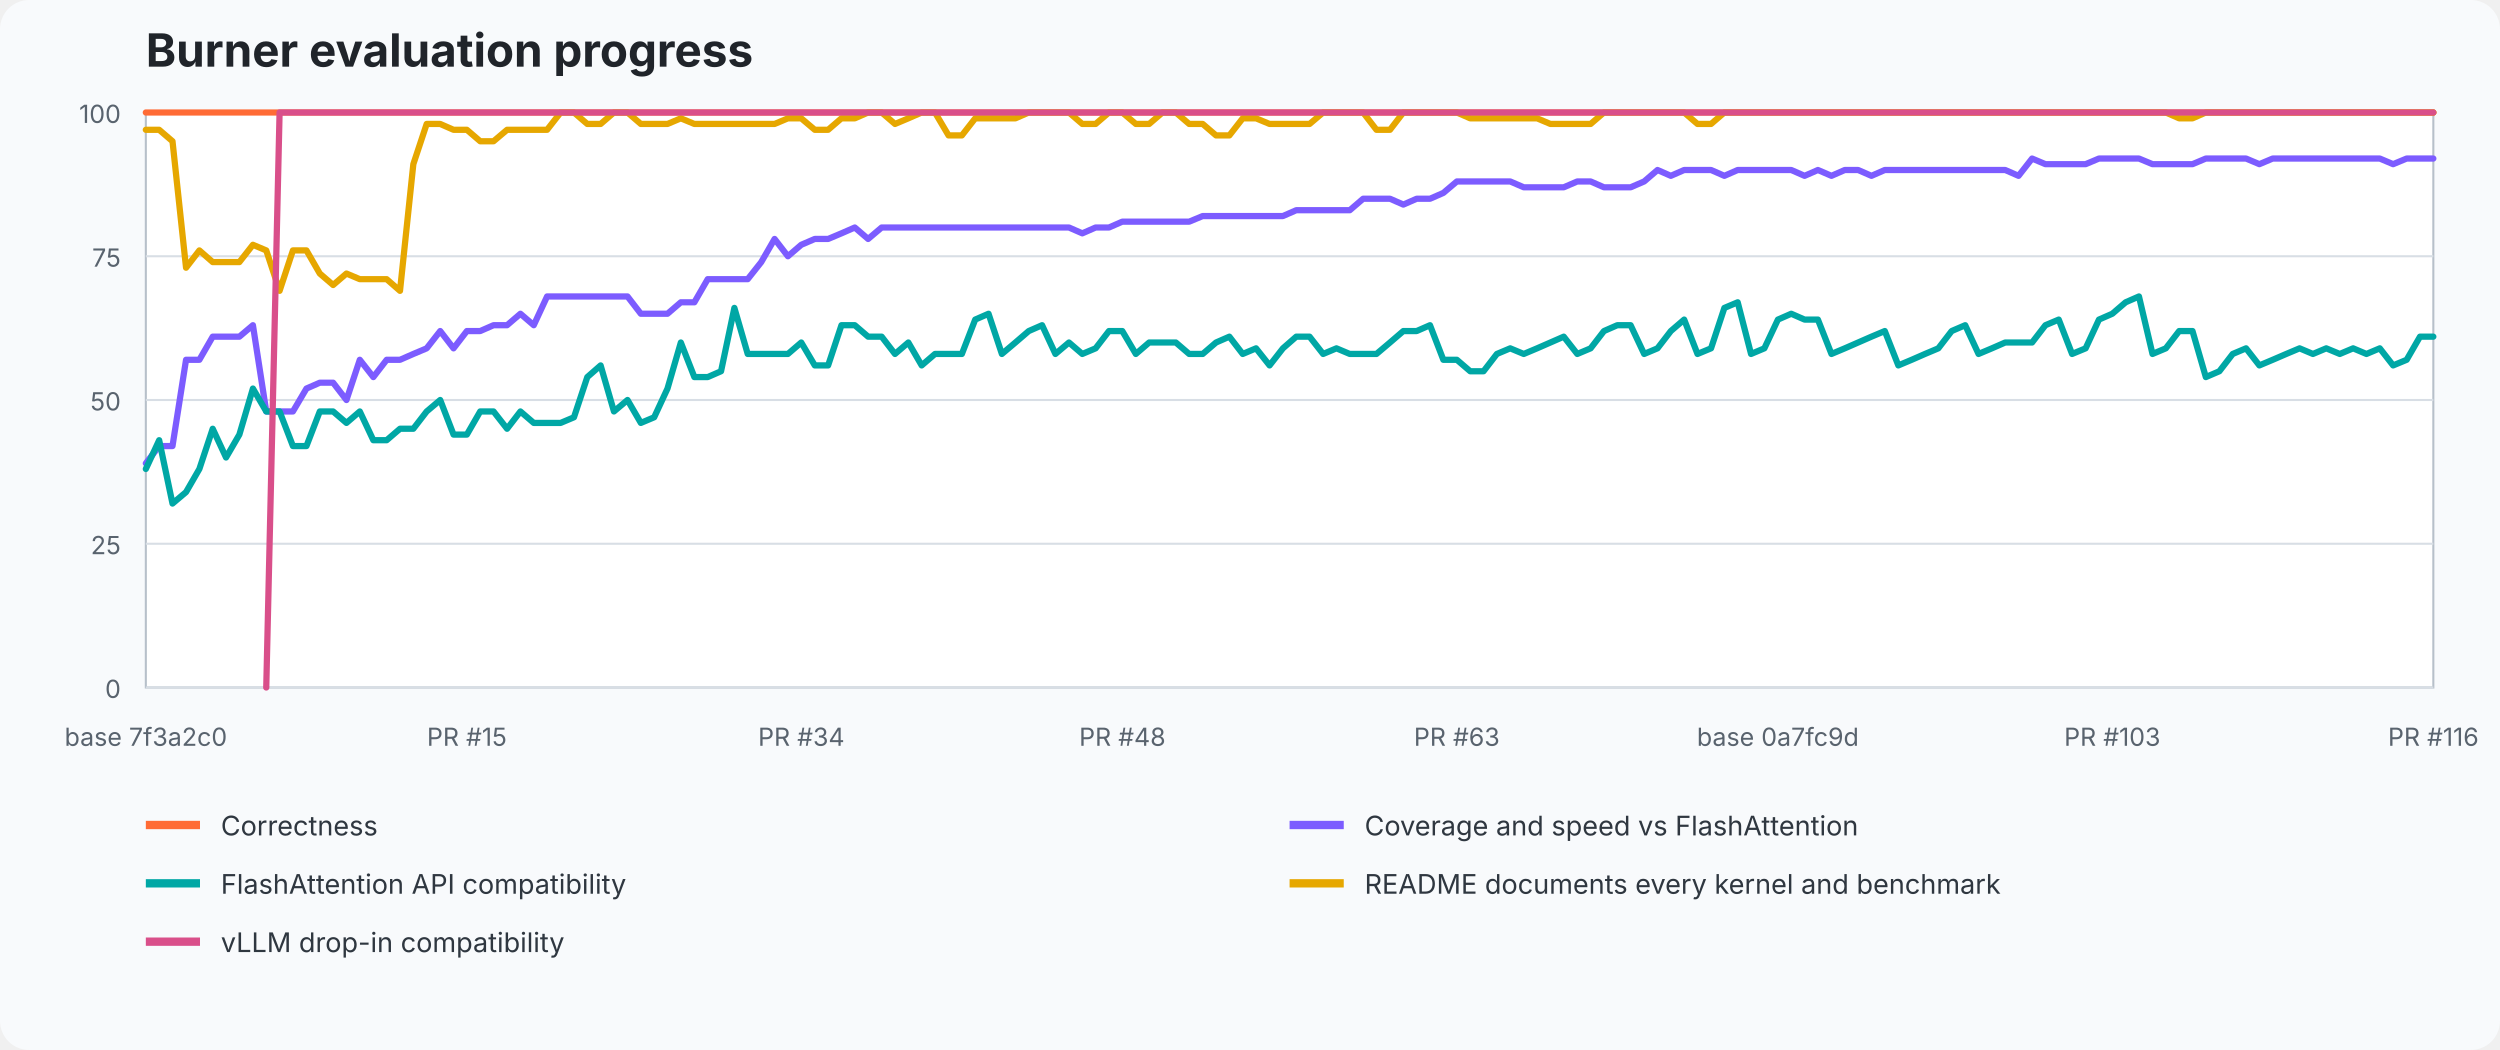
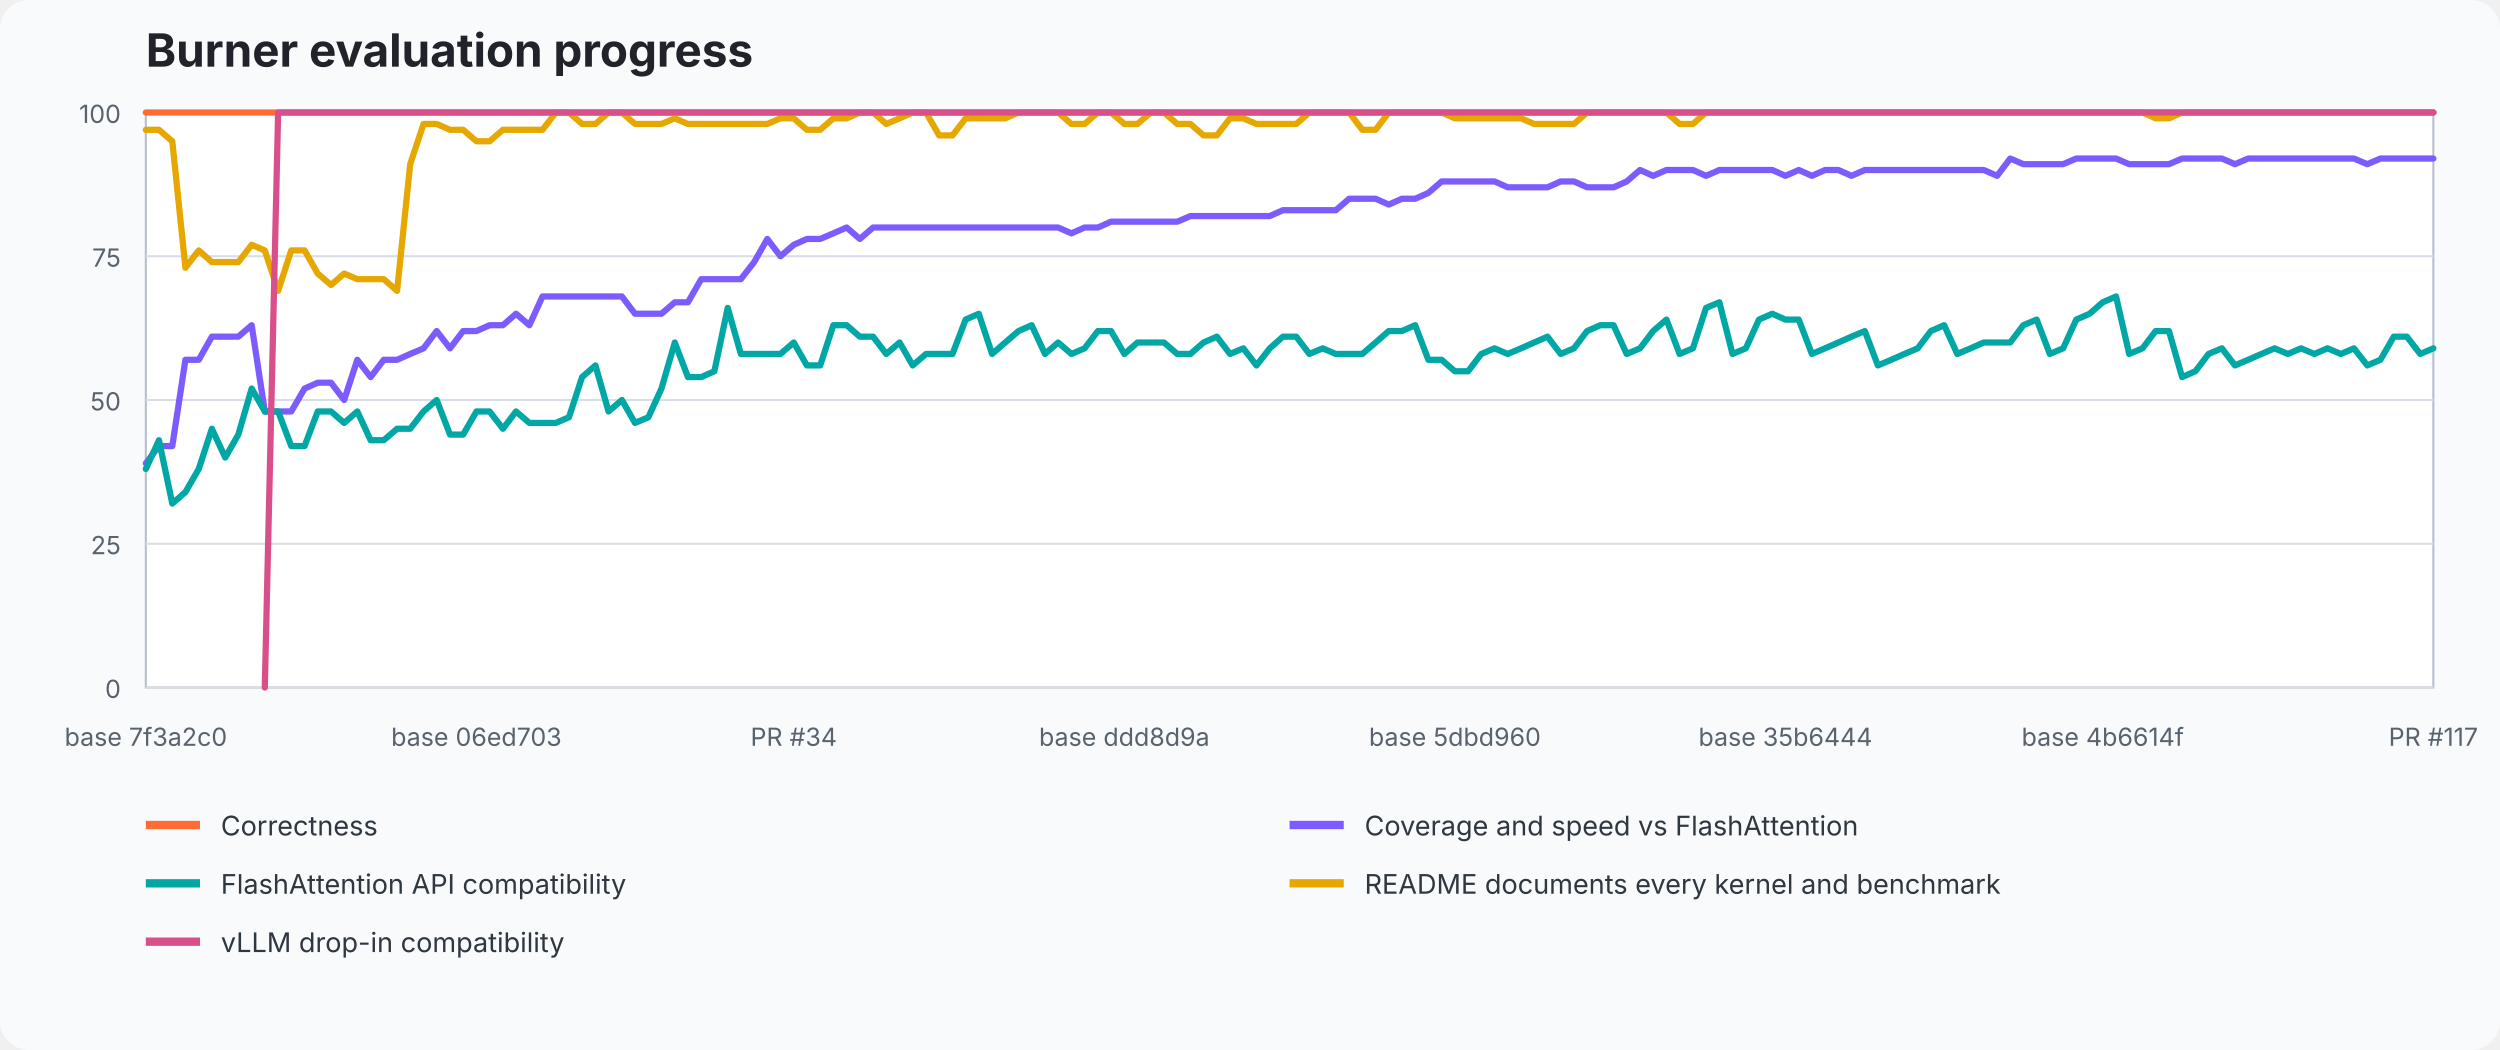
<svg xmlns="http://www.w3.org/2000/svg" width="1200" height="504" viewBox="0 0 1200 504" role="img" aria-labelledby="title desc">
  <style>text{font-family:ui-sans-serif,system-ui,-apple-system,BlinkMacSystemFont,"Segoe UI",sans-serif}.title{font-size:22px;font-weight:700;fill:#20242a}.axis{font-size:12px;fill:#59636e}.legend{font-size:13px;fill:#2f3740}.grid{stroke:#d8dee5;stroke-width:1}.plot{fill:#fff;stroke:#b7c0ca}</style>
  <rect width="100%" height="100%" fill="#f8fafc" rx="14" />
  <text x="70" y="32" class="title">Burner evaluation progress</text>
  <rect x="70" y="54" width="1098" height="276" class="plot" />
  <line x1="70" y1="330" x2="1168" y2="330" class="grid" />
  <text x="58" y="335" text-anchor="end" class="axis">0</text>
  <line x1="70" y1="261" x2="1168" y2="261" class="grid" />
  <text x="58" y="266" text-anchor="end" class="axis">25</text>
  <line x1="70" y1="192" x2="1168" y2="192" class="grid" />
  <text x="58" y="197" text-anchor="end" class="axis">50</text>
  <line x1="70" y1="123" x2="1168" y2="123" class="grid" />
  <text x="58" y="128" text-anchor="end" class="axis">75</text>
  <line x1="70" y1="54" x2="1168" y2="54" class="grid" />
  <text x="58" y="59" text-anchor="end" class="axis">100</text>
-   <polyline points="70.0,54.0 76.4,54.0 82.8,54.0 89.3,54.0 95.7,54.0 102.1,54.0 108.5,54.0 114.9,54.0 121.4,54.0 127.8,54.0 134.2,54.0 140.6,54.0 147.1,54.0 153.5,54.0 159.9,54.0 166.3,54.0 172.7,54.0 179.2,54.0 185.6,54.0 192.0,54.0 198.4,54.0 204.8,54.0 211.3,54.0 217.7,54.0 224.1,54.0 230.5,54.0 236.9,54.0 243.4,54.0 249.8,54.0 256.2,54.0 262.6,54.0 269.1,54.0 275.5,54.0 281.9,54.0 288.3,54.0 294.7,54.0 301.2,54.0 307.6,54.0 314.0,54.0 320.4,54.0 326.8,54.0 333.3,54.0 339.7,54.0 346.1,54.0 352.5,54.0 358.9,54.0 365.4,54.0 371.8,54.0 378.2,54.0 384.6,54.0 391.1,54.0 397.5,54.0 403.9,54.0 410.3,54.0 416.7,54.0 423.2,54.0 429.6,54.0 436.0,54.0 442.4,54.0 448.8,54.0 455.3,54.0 461.7,54.0 468.1,54.0 474.5,54.0 480.9,54.0 487.4,54.0 493.8,54.0 500.2,54.0 506.6,54.0 513.1,54.0 519.5,54.0 525.9,54.0 532.3,54.0 538.7,54.0 545.2,54.0 551.6,54.0 558.0,54.0 564.4,54.0 570.8,54.0 577.3,54.0 583.7,54.0 590.1,54.0 596.5,54.0 602.9,54.0 609.4,54.0 615.8,54.0 622.2,54.0 628.6,54.0 635.1,54.0 641.5,54.0 647.9,54.0 654.3,54.0 660.7,54.0 667.2,54.0 673.6,54.0 680.0,54.0 686.4,54.0 692.8,54.0 699.3,54.0 705.7,54.0 712.1,54.0 718.5,54.0 724.9,54.0 731.4,54.0 737.8,54.0 744.2,54.0 750.6,54.0 757.1,54.0 763.5,54.0 769.9,54.0 776.3,54.0 782.7,54.0 789.2,54.0 795.6,54.0 802.0,54.0 808.4,54.0 814.8,54.0 821.3,54.0 827.7,54.0 834.1,54.0 840.5,54.0 846.9,54.0 853.4,54.0 859.8,54.0 866.2,54.0 872.6,54.0 879.1,54.0 885.5,54.0 891.9,54.0 898.3,54.0 904.7,54.0 911.2,54.0 917.6,54.0 924.0,54.0 930.4,54.0 936.8,54.0 943.3,54.0 949.7,54.0 956.1,54.0 962.5,54.0 968.9,54.0 975.4,54.0 981.8,54.0 988.2,54.0 994.6,54.0 1001.1,54.0 1007.5,54.0 1013.9,54.0 1020.3,54.0 1026.7,54.0 1033.2,54.0 1039.6,54.0 1046.0,54.0 1052.4,54.0 1058.8,54.0 1065.3,54.0 1071.7,54.0 1078.1,54.0 1084.5,54.0 1090.9,54.0 1097.4,54.0 1103.8,54.0 1110.2,54.0 1116.6,54.0 1123.1,54.0 1129.5,54.0 1135.9,54.0 1142.3,54.0 1148.7,54.0 1155.2,54.0 1161.6,54.0 1168.0,54.0" fill="none" stroke="#ff6b35" stroke-width="3" stroke-linejoin="round" stroke-linecap="round" />
-   <polyline points="70.0,222.4 76.4,214.1 82.8,214.1 89.3,172.7 95.7,172.7 102.1,161.6 108.5,161.6 114.9,161.6 121.4,156.1 127.8,197.5 134.2,197.5 140.6,197.5 147.1,186.5 153.5,183.7 159.9,183.7 166.3,192.0 172.7,172.7 179.2,181.0 185.6,172.7 192.0,172.7 198.4,169.9 204.8,167.2 211.3,158.9 217.7,167.2 224.1,158.9 230.5,158.9 236.9,156.1 243.4,156.1 249.8,150.6 256.2,156.1 262.6,142.3 269.1,142.3 275.5,142.3 281.9,142.3 288.3,142.3 294.7,142.3 301.2,142.3 307.6,150.6 314.0,150.6 320.4,150.6 326.8,145.1 333.3,145.1 339.7,134.0 346.1,134.0 352.5,134.0 358.9,134.0 365.4,125.8 371.8,114.7 378.2,123.0 384.6,117.5 391.1,114.7 397.5,114.7 403.9,112.0 410.3,109.2 416.7,114.7 423.2,109.2 429.6,109.2 436.0,109.2 442.4,109.2 448.8,109.2 455.3,109.2 461.7,109.2 468.1,109.2 474.5,109.2 480.9,109.2 487.4,109.2 493.8,109.2 500.2,109.2 506.6,109.2 513.1,109.2 519.5,112.0 525.9,109.2 532.3,109.2 538.7,106.4 545.2,106.4 551.6,106.4 558.0,106.4 564.4,106.4 570.8,106.4 577.3,103.7 583.7,103.7 590.1,103.7 596.5,103.7 602.9,103.7 609.4,103.7 615.8,103.7 622.2,100.9 628.6,100.9 635.1,100.9 641.5,100.9 647.9,100.9 654.3,95.4 660.7,95.4 667.2,95.4 673.6,98.2 680.0,95.4 686.4,95.4 692.8,92.6 699.3,87.1 705.7,87.1 712.1,87.1 718.5,87.1 724.9,87.1 731.4,89.9 737.8,89.9 744.2,89.9 750.6,89.9 757.1,87.1 763.5,87.1 769.9,89.9 776.3,89.9 782.7,89.9 789.2,87.1 795.6,81.6 802.0,84.4 808.4,81.6 814.8,81.6 821.3,81.6 827.7,84.4 834.1,81.6 840.5,81.6 846.9,81.6 853.4,81.6 859.8,81.6 866.2,84.4 872.6,81.6 879.1,84.4 885.5,81.6 891.9,81.6 898.3,84.4 904.7,81.6 911.2,81.6 917.6,81.6 924.0,81.6 930.4,81.6 936.8,81.6 943.3,81.6 949.7,81.6 956.1,81.6 962.5,81.6 968.9,84.4 975.4,76.1 981.8,78.8 988.2,78.8 994.6,78.8 1001.1,78.8 1007.5,76.1 1013.9,76.1 1020.3,76.1 1026.7,76.1 1033.2,78.8 1039.6,78.8 1046.0,78.8 1052.4,78.8 1058.8,76.1 1065.3,76.1 1071.7,76.1 1078.1,76.1 1084.5,78.8 1090.9,76.1 1097.4,76.1 1103.8,76.1 1110.2,76.1 1116.6,76.1 1123.1,76.1 1129.5,76.1 1135.9,76.1 1142.3,76.1 1148.7,78.8 1155.2,76.1 1161.6,76.1 1168.0,76.1" fill="none" stroke="#7c5cff" stroke-width="3" stroke-linejoin="round" stroke-linecap="round" />
-   <polyline points="70.0,225.1 76.4,211.3 82.8,241.7 89.3,236.2 95.7,225.1 102.1,205.8 108.5,219.6 114.9,208.6 121.4,186.5 127.8,197.5 134.2,197.5 140.6,214.1 147.1,214.1 153.5,197.5 159.9,197.5 166.3,203.0 172.7,197.5 179.2,211.3 185.6,211.3 192.0,205.8 198.4,205.8 204.8,197.5 211.3,192.0 217.7,208.6 224.1,208.6 230.5,197.5 236.9,197.5 243.4,205.8 249.8,197.5 256.2,203.0 262.6,203.0 269.1,203.0 275.5,200.3 281.9,181.0 288.3,175.4 294.7,197.5 301.2,192.0 307.6,203.0 314.0,200.3 320.4,186.5 326.8,164.4 333.3,181.0 339.7,181.0 346.1,178.2 352.5,147.8 358.9,169.9 365.4,169.9 371.8,169.9 378.2,169.9 384.6,164.4 391.1,175.4 397.5,175.4 403.9,156.1 410.3,156.1 416.7,161.6 423.2,161.6 429.6,169.9 436.0,164.4 442.4,175.4 448.8,169.9 455.3,169.9 461.7,169.9 468.1,153.4 474.5,150.6 480.9,169.9 487.4,164.4 493.8,158.9 500.2,156.1 506.6,169.9 513.1,164.4 519.5,169.9 525.9,167.2 532.3,158.9 538.7,158.9 545.2,169.9 551.6,164.4 558.0,164.4 564.4,164.4 570.8,169.9 577.3,169.9 583.7,164.4 590.1,161.6 596.5,169.9 602.9,167.2 609.4,175.4 615.8,167.2 622.2,161.6 628.6,161.6 635.1,169.9 641.5,167.2 647.9,169.9 654.3,169.9 660.7,169.9 667.2,164.4 673.6,158.9 680.0,158.9 686.4,156.1 692.8,172.7 699.3,172.7 705.7,178.2 712.1,178.2 718.5,169.9 724.9,167.2 731.4,169.9 737.8,167.2 744.2,164.4 750.6,161.6 757.1,169.9 763.5,167.2 769.9,158.9 776.3,156.1 782.7,156.1 789.2,169.9 795.6,167.2 802.0,158.9 808.4,153.4 814.8,169.9 821.3,167.2 827.7,147.8 834.1,145.1 840.5,169.9 846.9,167.2 853.4,153.4 859.8,150.6 866.2,153.4 872.6,153.4 879.1,169.9 885.5,167.2 891.9,164.4 898.3,161.6 904.7,158.9 911.2,175.4 917.6,172.7 924.0,169.9 930.4,167.2 936.8,158.9 943.3,156.1 949.7,169.9 956.1,167.2 962.5,164.4 968.9,164.4 975.4,164.4 981.8,156.1 988.2,153.4 994.6,169.9 1001.1,167.2 1007.5,153.4 1013.9,150.6 1020.3,145.1 1026.7,142.3 1033.2,169.9 1039.6,167.2 1046.0,158.9 1052.4,158.9 1058.8,181.0 1065.3,178.2 1071.7,169.9 1078.1,167.2 1084.5,175.4 1090.9,172.7 1097.4,169.9 1103.8,167.2 1110.2,169.9 1116.6,167.2 1123.1,169.9 1129.5,167.2 1135.9,169.9 1142.3,167.2 1148.7,175.4 1155.2,172.7 1161.6,161.6 1168.0,161.6" fill="none" stroke="#00a7a5" stroke-width="3" stroke-linejoin="round" stroke-linecap="round" />
-   <polyline points="70.0,62.3 76.4,62.3 82.8,67.8 89.3,128.5 95.7,120.2 102.1,125.8 108.5,125.8 114.9,125.8 121.4,117.5 127.8,120.2 134.2,139.6 140.6,120.2 147.1,120.2 153.5,131.3 159.9,136.8 166.3,131.3 172.7,134.0 179.2,134.0 185.6,134.0 192.0,139.6 198.4,78.8 204.8,59.5 211.3,59.5 217.7,62.3 224.1,62.3 230.5,67.8 236.9,67.8 243.4,62.3 249.8,62.3 256.2,62.3 262.6,62.3 269.1,54.0 275.5,54.0 281.9,59.5 288.3,59.5 294.7,54.0 301.2,54.0 307.6,59.5 314.0,59.5 320.4,59.5 326.8,56.8 333.3,59.5 339.7,59.5 346.1,59.5 352.5,59.5 358.9,59.5 365.4,59.5 371.8,59.5 378.2,56.8 384.6,56.8 391.1,62.3 397.5,62.3 403.9,56.8 410.3,56.8 416.7,54.0 423.2,54.0 429.6,59.5 436.0,56.8 442.4,54.0 448.8,54.0 455.3,65.0 461.7,65.0 468.1,56.8 474.5,56.8 480.9,56.8 487.4,56.8 493.8,54.0 500.2,54.0 506.6,54.0 513.1,54.0 519.5,59.5 525.9,59.5 532.3,54.0 538.7,54.0 545.2,59.5 551.6,59.5 558.0,54.0 564.4,54.0 570.8,59.5 577.3,59.5 583.7,65.0 590.1,65.0 596.5,56.8 602.9,56.8 609.4,59.5 615.8,59.5 622.2,59.5 628.6,59.5 635.1,54.0 641.5,54.0 647.9,54.0 654.3,54.0 660.7,62.3 667.2,62.3 673.6,54.0 680.0,54.0 686.4,54.0 692.8,54.0 699.3,54.0 705.7,56.8 712.1,56.8 718.5,56.8 724.9,56.8 731.4,56.8 737.8,56.8 744.2,59.5 750.6,59.5 757.1,59.5 763.5,59.5 769.9,54.0 776.3,54.0 782.7,54.0 789.2,54.0 795.6,54.0 802.0,54.0 808.4,54.0 814.8,59.5 821.3,59.5 827.7,54.0 834.1,54.0 840.5,54.0 846.9,54.0 853.4,54.0 859.8,54.0 866.2,54.0 872.6,54.0 879.1,54.0 885.5,54.0 891.9,54.0 898.3,54.0 904.7,54.0 911.2,54.0 917.6,54.0 924.0,54.0 930.4,54.0 936.8,54.0 943.3,54.0 949.7,54.0 956.1,54.0 962.5,54.0 968.9,54.0 975.4,54.0 981.8,54.0 988.2,54.0 994.6,54.0 1001.1,54.0 1007.5,54.0 1013.9,54.0 1020.3,54.0 1026.7,54.0 1033.2,54.0 1039.6,54.0 1046.0,56.8 1052.4,56.8 1058.8,54.0 1065.3,54.0 1071.7,54.0 1078.1,54.0 1084.5,54.0 1090.9,54.0 1097.4,54.0 1103.8,54.0 1110.2,54.0 1116.6,54.0 1123.1,54.0 1129.5,54.0 1135.9,54.0 1142.3,54.0 1148.7,54.0 1155.2,54.0 1161.6,54.0 1168.0,54.0" fill="none" stroke="#e6a700" stroke-width="3" stroke-linejoin="round" stroke-linecap="round" />
-   <polyline points="127.8,330.0 134.2,54.0 140.6,54.0 147.1,54.0 153.5,54.0 159.9,54.0 166.3,54.0 172.7,54.0 179.2,54.0 185.6,54.0 192.0,54.0 198.4,54.0 204.8,54.0 211.3,54.0 217.7,54.0 224.1,54.0 230.5,54.0 236.9,54.0 243.4,54.0 249.8,54.0 256.2,54.0 262.6,54.0 269.1,54.0 275.5,54.0 281.9,54.0 288.3,54.0 294.7,54.0 301.2,54.0 307.6,54.0 314.0,54.0 320.4,54.0 326.8,54.0 333.3,54.0 339.7,54.0 346.1,54.0 352.5,54.0 358.9,54.0 365.4,54.0 371.8,54.0 378.2,54.0 384.6,54.0 391.1,54.0 397.5,54.0 403.9,54.0 410.3,54.0 416.7,54.0 423.2,54.0 429.6,54.0 436.0,54.0 442.4,54.0 448.8,54.0 455.3,54.0 461.7,54.0 468.1,54.0 474.5,54.0 480.9,54.0 487.4,54.0 493.8,54.0 500.2,54.0 506.6,54.0 513.1,54.0 519.5,54.0 525.9,54.0 532.3,54.0 538.7,54.0 545.2,54.0 551.6,54.0 558.0,54.0 564.4,54.0 570.8,54.0 577.3,54.0 583.7,54.0 590.1,54.0 596.5,54.0 602.9,54.0 609.4,54.0 615.8,54.0 622.2,54.0 628.6,54.0 635.1,54.0 641.5,54.0 647.9,54.0 654.3,54.0 660.7,54.0 667.2,54.0 673.6,54.0 680.0,54.0 686.4,54.0 692.8,54.0 699.3,54.0 705.7,54.0 712.1,54.0 718.5,54.0 724.9,54.0 731.4,54.0 737.8,54.0 744.2,54.0 750.6,54.0 757.1,54.0 763.5,54.0 769.9,54.0 776.3,54.0 782.7,54.0 789.2,54.0 795.6,54.0 802.0,54.0 808.4,54.0 814.8,54.0 821.3,54.0 827.7,54.0 834.1,54.0 840.5,54.0 846.9,54.0 853.4,54.0 859.8,54.0 866.2,54.0 872.6,54.0 879.1,54.0 885.5,54.0 891.9,54.0 898.3,54.0 904.7,54.0 911.2,54.0 917.6,54.0 924.0,54.0 930.4,54.0 936.8,54.0 943.3,54.0 949.7,54.0 956.1,54.0 962.5,54.0 968.9,54.0 975.4,54.0 981.8,54.0 988.2,54.0 994.6,54.0 1001.1,54.0 1007.5,54.0 1013.9,54.0 1020.3,54.0 1026.7,54.0 1033.2,54.0 1039.6,54.0 1046.0,54.0 1052.4,54.0 1058.8,54.0 1065.3,54.0 1071.7,54.0 1078.1,54.0 1084.5,54.0 1090.9,54.0 1097.4,54.0 1103.8,54.0 1110.2,54.0 1116.6,54.0 1123.1,54.0 1129.5,54.0 1135.9,54.0 1142.3,54.0 1148.7,54.0 1155.2,54.0 1161.6,54.0 1168.0,54.0" fill="none" stroke="#d94f8a" stroke-width="3" stroke-linejoin="round" stroke-linecap="round" />
+   <polyline points="70.0,54.0 76.3,54.0 82.7,54.0 89.0,54.0 95.4,54.0 101.7,54.0 108.1,54.0 114.4,54.0 120.8,54.0 127.1,54.0 133.5,54.0 139.8,54.0 146.2,54.0 152.5,54.0 158.9,54.0 165.2,54.0 171.5,54.0 177.9,54.0 184.2,54.0 190.6,54.0 196.9,54.0 203.3,54.0 209.6,54.0 216.0,54.0 222.3,54.0 228.7,54.0 235.0,54.0 241.4,54.0 247.7,54.0 254.1,54.0 260.4,54.0 266.8,54.0 273.1,54.0 279.4,54.0 285.8,54.0 292.1,54.0 298.5,54.0 304.8,54.0 311.2,54.0 317.5,54.0 323.9,54.0 330.2,54.0 336.6,54.0 342.9,54.0 349.3,54.0 355.6,54.0 362.0,54.0 368.3,54.0 374.6,54.0 381.0,54.0 387.3,54.0 393.7,54.0 400.0,54.0 406.4,54.0 412.7,54.0 419.1,54.0 425.4,54.0 431.8,54.0 438.1,54.0 444.5,54.0 450.8,54.0 457.2,54.0 463.5,54.0 469.8,54.0 476.2,54.0 482.5,54.0 488.9,54.0 495.2,54.0 501.6,54.0 507.9,54.0 514.3,54.0 520.6,54.0 527.0,54.0 533.3,54.0 539.7,54.0 546.0,54.0 552.4,54.0 558.7,54.0 565.1,54.0 571.4,54.0 577.7,54.0 584.1,54.0 590.4,54.0 596.8,54.0 603.1,54.0 609.5,54.0 615.8,54.0 622.2,54.0 628.5,54.0 634.9,54.0 641.2,54.0 647.6,54.0 653.9,54.0 660.3,54.0 666.6,54.0 672.9,54.0 679.3,54.0 685.6,54.0 692.0,54.0 698.3,54.0 704.7,54.0 711.0,54.0 717.4,54.0 723.7,54.0 730.1,54.0 736.4,54.0 742.8,54.0 749.1,54.0 755.5,54.0 761.8,54.0 768.2,54.0 774.5,54.0 780.8,54.0 787.2,54.0 793.5,54.0 799.9,54.0 806.2,54.0 812.6,54.0 818.9,54.0 825.3,54.0 831.6,54.0 838.0,54.0 844.3,54.0 850.7,54.0 857.0,54.0 863.4,54.0 869.7,54.0 876.0,54.0 882.4,54.0 888.7,54.0 895.1,54.0 901.4,54.0 907.8,54.0 914.1,54.0 920.5,54.0 926.8,54.0 933.2,54.0 939.5,54.0 945.9,54.0 952.2,54.0 958.6,54.0 964.9,54.0 971.2,54.0 977.6,54.0 983.9,54.0 990.3,54.0 996.6,54.0 1003.0,54.0 1009.3,54.0 1015.7,54.0 1022.0,54.0 1028.4,54.0 1034.7,54.0 1041.1,54.0 1047.4,54.0 1053.8,54.0 1060.1,54.0 1066.5,54.0 1072.8,54.0 1079.1,54.0 1085.5,54.0 1091.8,54.0 1098.2,54.0 1104.5,54.0 1110.9,54.0 1117.2,54.0 1123.6,54.0 1129.9,54.0 1136.3,54.0 1142.6,54.0 1149.0,54.0 1155.3,54.0 1161.7,54.0 1168.0,54.0" fill="none" stroke="#ff6b35" stroke-width="3" stroke-linejoin="round" stroke-linecap="round" />
+   <polyline points="70.0,222.4 76.3,214.1 82.7,214.1 89.0,172.7 95.4,172.7 101.7,161.6 108.1,161.6 114.4,161.6 120.8,156.1 127.1,197.5 133.5,197.5 139.8,197.5 146.2,186.5 152.5,183.7 158.9,183.7 165.2,192.0 171.5,172.7 177.9,181.0 184.2,172.7 190.6,172.7 196.9,169.9 203.3,167.2 209.6,158.9 216.0,167.2 222.3,158.9 228.7,158.9 235.0,156.1 241.4,156.1 247.7,150.6 254.1,156.1 260.4,142.3 266.8,142.3 273.1,142.3 279.4,142.3 285.8,142.3 292.1,142.3 298.5,142.3 304.8,150.6 311.2,150.6 317.5,150.6 323.9,145.1 330.2,145.1 336.6,134.0 342.9,134.0 349.3,134.0 355.6,134.0 362.0,125.8 368.3,114.7 374.6,123.0 381.0,117.5 387.3,114.7 393.7,114.7 400.0,112.0 406.4,109.2 412.7,114.7 419.1,109.2 425.4,109.2 431.8,109.2 438.1,109.2 444.5,109.2 450.8,109.2 457.2,109.2 463.5,109.2 469.8,109.2 476.2,109.2 482.5,109.2 488.9,109.2 495.2,109.2 501.6,109.2 507.9,109.2 514.3,112.0 520.6,109.2 527.0,109.2 533.3,106.4 539.7,106.4 546.0,106.4 552.4,106.4 558.7,106.4 565.1,106.4 571.4,103.7 577.7,103.7 584.1,103.7 590.4,103.7 596.8,103.7 603.1,103.7 609.5,103.7 615.8,100.9 622.2,100.9 628.5,100.9 634.9,100.9 641.2,100.9 647.6,95.4 653.9,95.4 660.3,95.4 666.6,98.2 672.9,95.4 679.3,95.4 685.6,92.6 692.0,87.1 698.3,87.1 704.7,87.1 711.0,87.1 717.4,87.1 723.7,89.9 730.1,89.9 736.4,89.9 742.8,89.9 749.1,87.1 755.5,87.1 761.8,89.9 768.2,89.9 774.5,89.9 780.8,87.1 787.2,81.6 793.5,84.4 799.9,81.6 806.2,81.6 812.6,81.6 818.9,84.4 825.3,81.6 831.6,81.6 838.0,81.6 844.3,81.6 850.7,81.6 857.0,84.4 863.4,81.6 869.7,84.4 876.0,81.6 882.4,81.6 888.7,84.4 895.1,81.6 901.4,81.6 907.8,81.6 914.1,81.6 920.5,81.6 926.8,81.6 933.2,81.6 939.5,81.6 945.9,81.6 952.2,81.6 958.6,84.4 964.9,76.1 971.2,78.8 977.6,78.8 983.9,78.8 990.3,78.8 996.6,76.1 1003.0,76.1 1009.3,76.1 1015.7,76.1 1022.0,78.8 1028.4,78.8 1034.7,78.8 1041.1,78.8 1047.4,76.1 1053.8,76.1 1060.1,76.1 1066.5,76.1 1072.8,78.8 1079.1,76.1 1085.5,76.1 1091.8,76.1 1098.2,76.1 1104.5,76.1 1110.9,76.1 1117.2,76.1 1123.6,76.1 1129.9,76.1 1136.3,78.8 1142.6,76.1 1149.0,76.1 1155.3,76.1 1161.7,76.1 1168.0,76.1" fill="none" stroke="#7c5cff" stroke-width="3" stroke-linejoin="round" stroke-linecap="round" />
+   <polyline points="70.0,225.1 76.3,211.3 82.7,241.7 89.0,236.2 95.4,225.1 101.7,205.8 108.1,219.6 114.4,208.6 120.8,186.5 127.1,197.5 133.5,197.5 139.8,214.1 146.2,214.1 152.5,197.5 158.9,197.5 165.2,203.0 171.5,197.5 177.9,211.3 184.2,211.3 190.6,205.8 196.9,205.8 203.3,197.5 209.6,192.0 216.0,208.6 222.3,208.6 228.7,197.5 235.0,197.5 241.4,205.8 247.7,197.5 254.1,203.0 260.4,203.0 266.8,203.0 273.1,200.3 279.4,181.0 285.8,175.4 292.1,197.5 298.5,192.0 304.8,203.0 311.2,200.3 317.5,186.5 323.9,164.4 330.2,181.0 336.6,181.0 342.9,178.2 349.3,147.8 355.6,169.9 362.0,169.9 368.3,169.9 374.6,169.9 381.0,164.4 387.3,175.4 393.7,175.4 400.0,156.1 406.4,156.1 412.7,161.6 419.1,161.6 425.4,169.9 431.8,164.4 438.1,175.4 444.5,169.9 450.8,169.9 457.2,169.9 463.5,153.4 469.8,150.6 476.2,169.9 482.5,164.4 488.9,158.9 495.2,156.1 501.6,169.9 507.9,164.4 514.3,169.9 520.6,167.2 527.0,158.9 533.3,158.9 539.7,169.9 546.0,164.4 552.4,164.4 558.7,164.4 565.1,169.9 571.4,169.9 577.7,164.4 584.1,161.6 590.4,169.9 596.8,167.2 603.1,175.4 609.5,167.2 615.8,161.6 622.2,161.6 628.5,169.9 634.9,167.2 641.2,169.9 647.6,169.9 653.9,169.9 660.3,164.4 666.6,158.9 672.9,158.9 679.3,156.1 685.6,172.7 692.0,172.7 698.3,178.2 704.7,178.2 711.0,169.9 717.4,167.2 723.7,169.9 730.1,167.2 736.4,164.4 742.8,161.6 749.1,169.9 755.5,167.2 761.8,158.9 768.2,156.1 774.5,156.1 780.8,169.9 787.2,167.2 793.5,158.9 799.9,153.4 806.2,169.9 812.6,167.2 818.9,147.8 825.3,145.1 831.6,169.9 838.0,167.2 844.3,153.4 850.7,150.6 857.0,153.4 863.4,153.4 869.7,169.9 876.0,167.2 882.4,164.4 888.7,161.6 895.1,158.9 901.4,175.4 907.8,172.7 914.1,169.9 920.5,167.2 926.8,158.9 933.2,156.1 939.5,169.9 945.9,167.2 952.2,164.4 958.6,164.4 964.9,164.4 971.2,156.1 977.6,153.4 983.9,169.9 990.3,167.2 996.6,153.4 1003.0,150.6 1009.3,145.1 1015.7,142.3 1022.0,169.9 1028.4,167.2 1034.7,158.9 1041.1,158.9 1047.4,181.0 1053.8,178.2 1060.1,169.9 1066.5,167.2 1072.8,175.4 1079.1,172.7 1085.5,169.9 1091.8,167.2 1098.2,169.9 1104.5,167.2 1110.9,169.9 1117.2,167.2 1123.6,169.9 1129.9,167.2 1136.3,175.4 1142.6,172.7 1149.0,161.6 1155.3,161.6 1161.7,169.9 1168.0,167.2" fill="none" stroke="#00a7a5" stroke-width="3" stroke-linejoin="round" stroke-linecap="round" />
+   <polyline points="70.0,62.3 76.3,62.3 82.7,67.8 89.0,128.5 95.4,120.2 101.7,125.8 108.1,125.8 114.4,125.8 120.8,117.5 127.1,120.2 133.5,139.6 139.8,120.2 146.2,120.2 152.5,131.3 158.9,136.8 165.2,131.3 171.5,134.0 177.9,134.0 184.2,134.0 190.6,139.6 196.9,78.8 203.3,59.5 209.6,59.5 216.0,62.3 222.3,62.3 228.7,67.8 235.0,67.8 241.4,62.3 247.7,62.3 254.1,62.3 260.4,62.3 266.8,54.0 273.1,54.0 279.4,59.5 285.8,59.5 292.1,54.0 298.5,54.0 304.8,59.5 311.2,59.5 317.5,59.5 323.9,56.8 330.2,59.5 336.6,59.5 342.9,59.5 349.3,59.5 355.6,59.5 362.0,59.5 368.3,59.5 374.6,56.8 381.0,56.8 387.3,62.3 393.7,62.3 400.0,56.8 406.4,56.8 412.7,54.0 419.1,54.0 425.4,59.5 431.8,56.8 438.1,54.0 444.5,54.0 450.8,65.0 457.2,65.0 463.5,56.8 469.8,56.8 476.2,56.8 482.5,56.8 488.9,54.0 495.2,54.0 501.6,54.0 507.9,54.0 514.3,59.5 520.6,59.5 527.0,54.0 533.3,54.0 539.7,59.5 546.0,59.5 552.4,54.0 558.7,54.0 565.1,59.5 571.4,59.5 577.7,65.0 584.1,65.0 590.4,56.8 596.8,56.8 603.1,59.5 609.5,59.5 615.8,59.5 622.2,59.5 628.5,54.0 634.9,54.0 641.2,54.0 647.6,54.0 653.9,62.3 660.3,62.3 666.6,54.0 672.9,54.0 679.3,54.0 685.6,54.0 692.0,54.0 698.3,56.8 704.7,56.8 711.0,56.8 717.4,56.8 723.7,56.8 730.1,56.8 736.4,59.5 742.8,59.5 749.1,59.5 755.5,59.5 761.8,54.0 768.2,54.0 774.5,54.0 780.8,54.0 787.2,54.0 793.5,54.0 799.9,54.0 806.2,59.5 812.6,59.5 818.9,54.0 825.3,54.0 831.6,54.0 838.0,54.0 844.3,54.0 850.7,54.0 857.0,54.0 863.4,54.0 869.7,54.0 876.0,54.0 882.4,54.0 888.7,54.0 895.1,54.0 901.4,54.0 907.8,54.0 914.1,54.0 920.5,54.0 926.8,54.0 933.2,54.0 939.5,54.0 945.9,54.0 952.2,54.0 958.6,54.0 964.9,54.0 971.2,54.0 977.6,54.0 983.9,54.0 990.3,54.0 996.6,54.0 1003.0,54.0 1009.3,54.0 1015.7,54.0 1022.0,54.0 1028.4,54.0 1034.7,56.8 1041.1,56.8 1047.4,54.0 1053.8,54.0 1060.1,54.0 1066.5,54.0 1072.8,54.0 1079.1,54.0 1085.5,54.0 1091.8,54.0 1098.2,54.0 1104.5,54.0 1110.9,54.0 1117.2,54.0 1123.6,54.0 1129.9,54.0 1136.3,54.0 1142.6,54.0 1149.0,54.0 1155.3,54.0 1161.7,54.0 1168.0,54.0" fill="none" stroke="#e6a700" stroke-width="3" stroke-linejoin="round" stroke-linecap="round" />
+   <polyline points="127.1,330.0 133.5,54.0 139.8,54.0 146.2,54.0 152.5,54.0 158.9,54.0 165.2,54.0 171.5,54.0 177.9,54.0 184.2,54.0 190.6,54.0 196.9,54.0 203.3,54.0 209.6,54.0 216.0,54.0 222.3,54.0 228.7,54.0 235.0,54.0 241.4,54.0 247.7,54.0 254.1,54.0 260.4,54.0 266.8,54.0 273.1,54.0 279.4,54.0 285.8,54.0 292.1,54.0 298.5,54.0 304.8,54.0 311.2,54.0 317.5,54.0 323.9,54.0 330.2,54.0 336.6,54.0 342.9,54.0 349.3,54.0 355.6,54.0 362.0,54.0 368.3,54.0 374.6,54.0 381.0,54.0 387.3,54.0 393.7,54.0 400.0,54.0 406.4,54.0 412.7,54.0 419.1,54.0 425.4,54.0 431.8,54.0 438.1,54.0 444.5,54.0 450.8,54.0 457.2,54.0 463.5,54.0 469.8,54.0 476.2,54.0 482.5,54.0 488.9,54.0 495.2,54.0 501.6,54.0 507.9,54.0 514.3,54.0 520.6,54.0 527.0,54.0 533.3,54.0 539.7,54.0 546.0,54.0 552.4,54.0 558.7,54.0 565.1,54.0 571.4,54.0 577.7,54.0 584.1,54.0 590.4,54.0 596.8,54.0 603.1,54.0 609.5,54.0 615.8,54.0 622.2,54.0 628.5,54.0 634.9,54.0 641.2,54.0 647.6,54.0 653.9,54.0 660.3,54.0 666.6,54.0 672.9,54.0 679.3,54.0 685.6,54.0 692.0,54.0 698.3,54.0 704.7,54.0 711.0,54.0 717.4,54.0 723.7,54.0 730.1,54.0 736.4,54.0 742.8,54.0 749.1,54.0 755.5,54.0 761.8,54.0 768.2,54.0 774.5,54.0 780.8,54.0 787.2,54.0 793.5,54.0 799.9,54.0 806.2,54.0 812.6,54.0 818.9,54.0 825.3,54.0 831.6,54.0 838.0,54.0 844.3,54.0 850.7,54.0 857.0,54.0 863.4,54.0 869.7,54.0 876.0,54.0 882.4,54.0 888.7,54.0 895.1,54.0 901.4,54.0 907.8,54.0 914.1,54.0 920.5,54.0 926.8,54.0 933.2,54.0 939.5,54.0 945.9,54.0 952.2,54.0 958.6,54.0 964.9,54.0 971.2,54.0 977.6,54.0 983.9,54.0 990.3,54.0 996.6,54.0 1003.0,54.0 1009.3,54.0 1015.7,54.0 1022.0,54.0 1028.4,54.0 1034.7,54.0 1041.1,54.0 1047.4,54.0 1053.8,54.0 1060.1,54.0 1066.5,54.0 1072.8,54.0 1079.1,54.0 1085.5,54.0 1091.8,54.0 1098.2,54.0 1104.5,54.0 1110.9,54.0 1117.2,54.0 1123.6,54.0 1129.9,54.0 1136.3,54.0 1142.6,54.0 1149.0,54.0 1155.3,54.0 1161.7,54.0 1168.0,54.0" fill="none" stroke="#d94f8a" stroke-width="3" stroke-linejoin="round" stroke-linecap="round" />
  <text x="70" y="358" text-anchor="middle" class="axis">base 7f3a2c0</text>
-   <text x="224.105" y="358" text-anchor="middle" class="axis">PR #15</text>
-   <text x="384.632" y="358" text-anchor="middle" class="axis">PR #34</text>
-   <text x="538.737" y="358" text-anchor="middle" class="axis">PR #48</text>
-   <text x="699.263" y="358" text-anchor="middle" class="axis">PR #63</text>
-   <text x="853.368" y="358" text-anchor="middle" class="axis">base 0a7fc9d</text>
-   <text x="1013.895" y="358" text-anchor="middle" class="axis">PR #103</text>
-   <text x="1168" y="358" text-anchor="middle" class="axis">PR #116</text>
+   <text x="228.671" y="358" text-anchor="middle" class="axis">base 06ed703</text>
+   <text x="380.994" y="358" text-anchor="middle" class="axis">PR #34</text>
+   <text x="539.665" y="358" text-anchor="middle" class="axis">base ddd8d9a</text>
+   <text x="698.335" y="358" text-anchor="middle" class="axis">base 5dbd960</text>
+   <text x="857.006" y="358" text-anchor="middle" class="axis">base 35b6444</text>
+   <text x="1009.329" y="358" text-anchor="middle" class="axis">base 4b6614f</text>
+   <text x="1168" y="358" text-anchor="middle" class="axis">PR #117</text>
  <line x1="70" y1="396" x2="96" y2="396" stroke="#ff6b35" stroke-width="4" />
  <text x="106" y="401" class="legend">Correctness</text>
  <line x1="619" y1="396" x2="645" y2="396" stroke="#7c5cff" stroke-width="4" />
  <text x="655" y="401" class="legend">Coverage and speed vs FlashAttention</text>
  <line x1="70" y1="424" x2="96" y2="424" stroke="#00a7a5" stroke-width="4" />
  <text x="106" y="429" class="legend">FlashAttention API compatibility</text>
  <line x1="619" y1="424" x2="645" y2="424" stroke="#e6a700" stroke-width="4" />
  <text x="655" y="429" class="legend">README documents every kernel and benchmark</text>
  <line x1="70" y1="452" x2="96" y2="452" stroke="#d94f8a" stroke-width="4" />
  <text x="106" y="457" class="legend">vLLM drop-in compatibility</text>
</svg>
